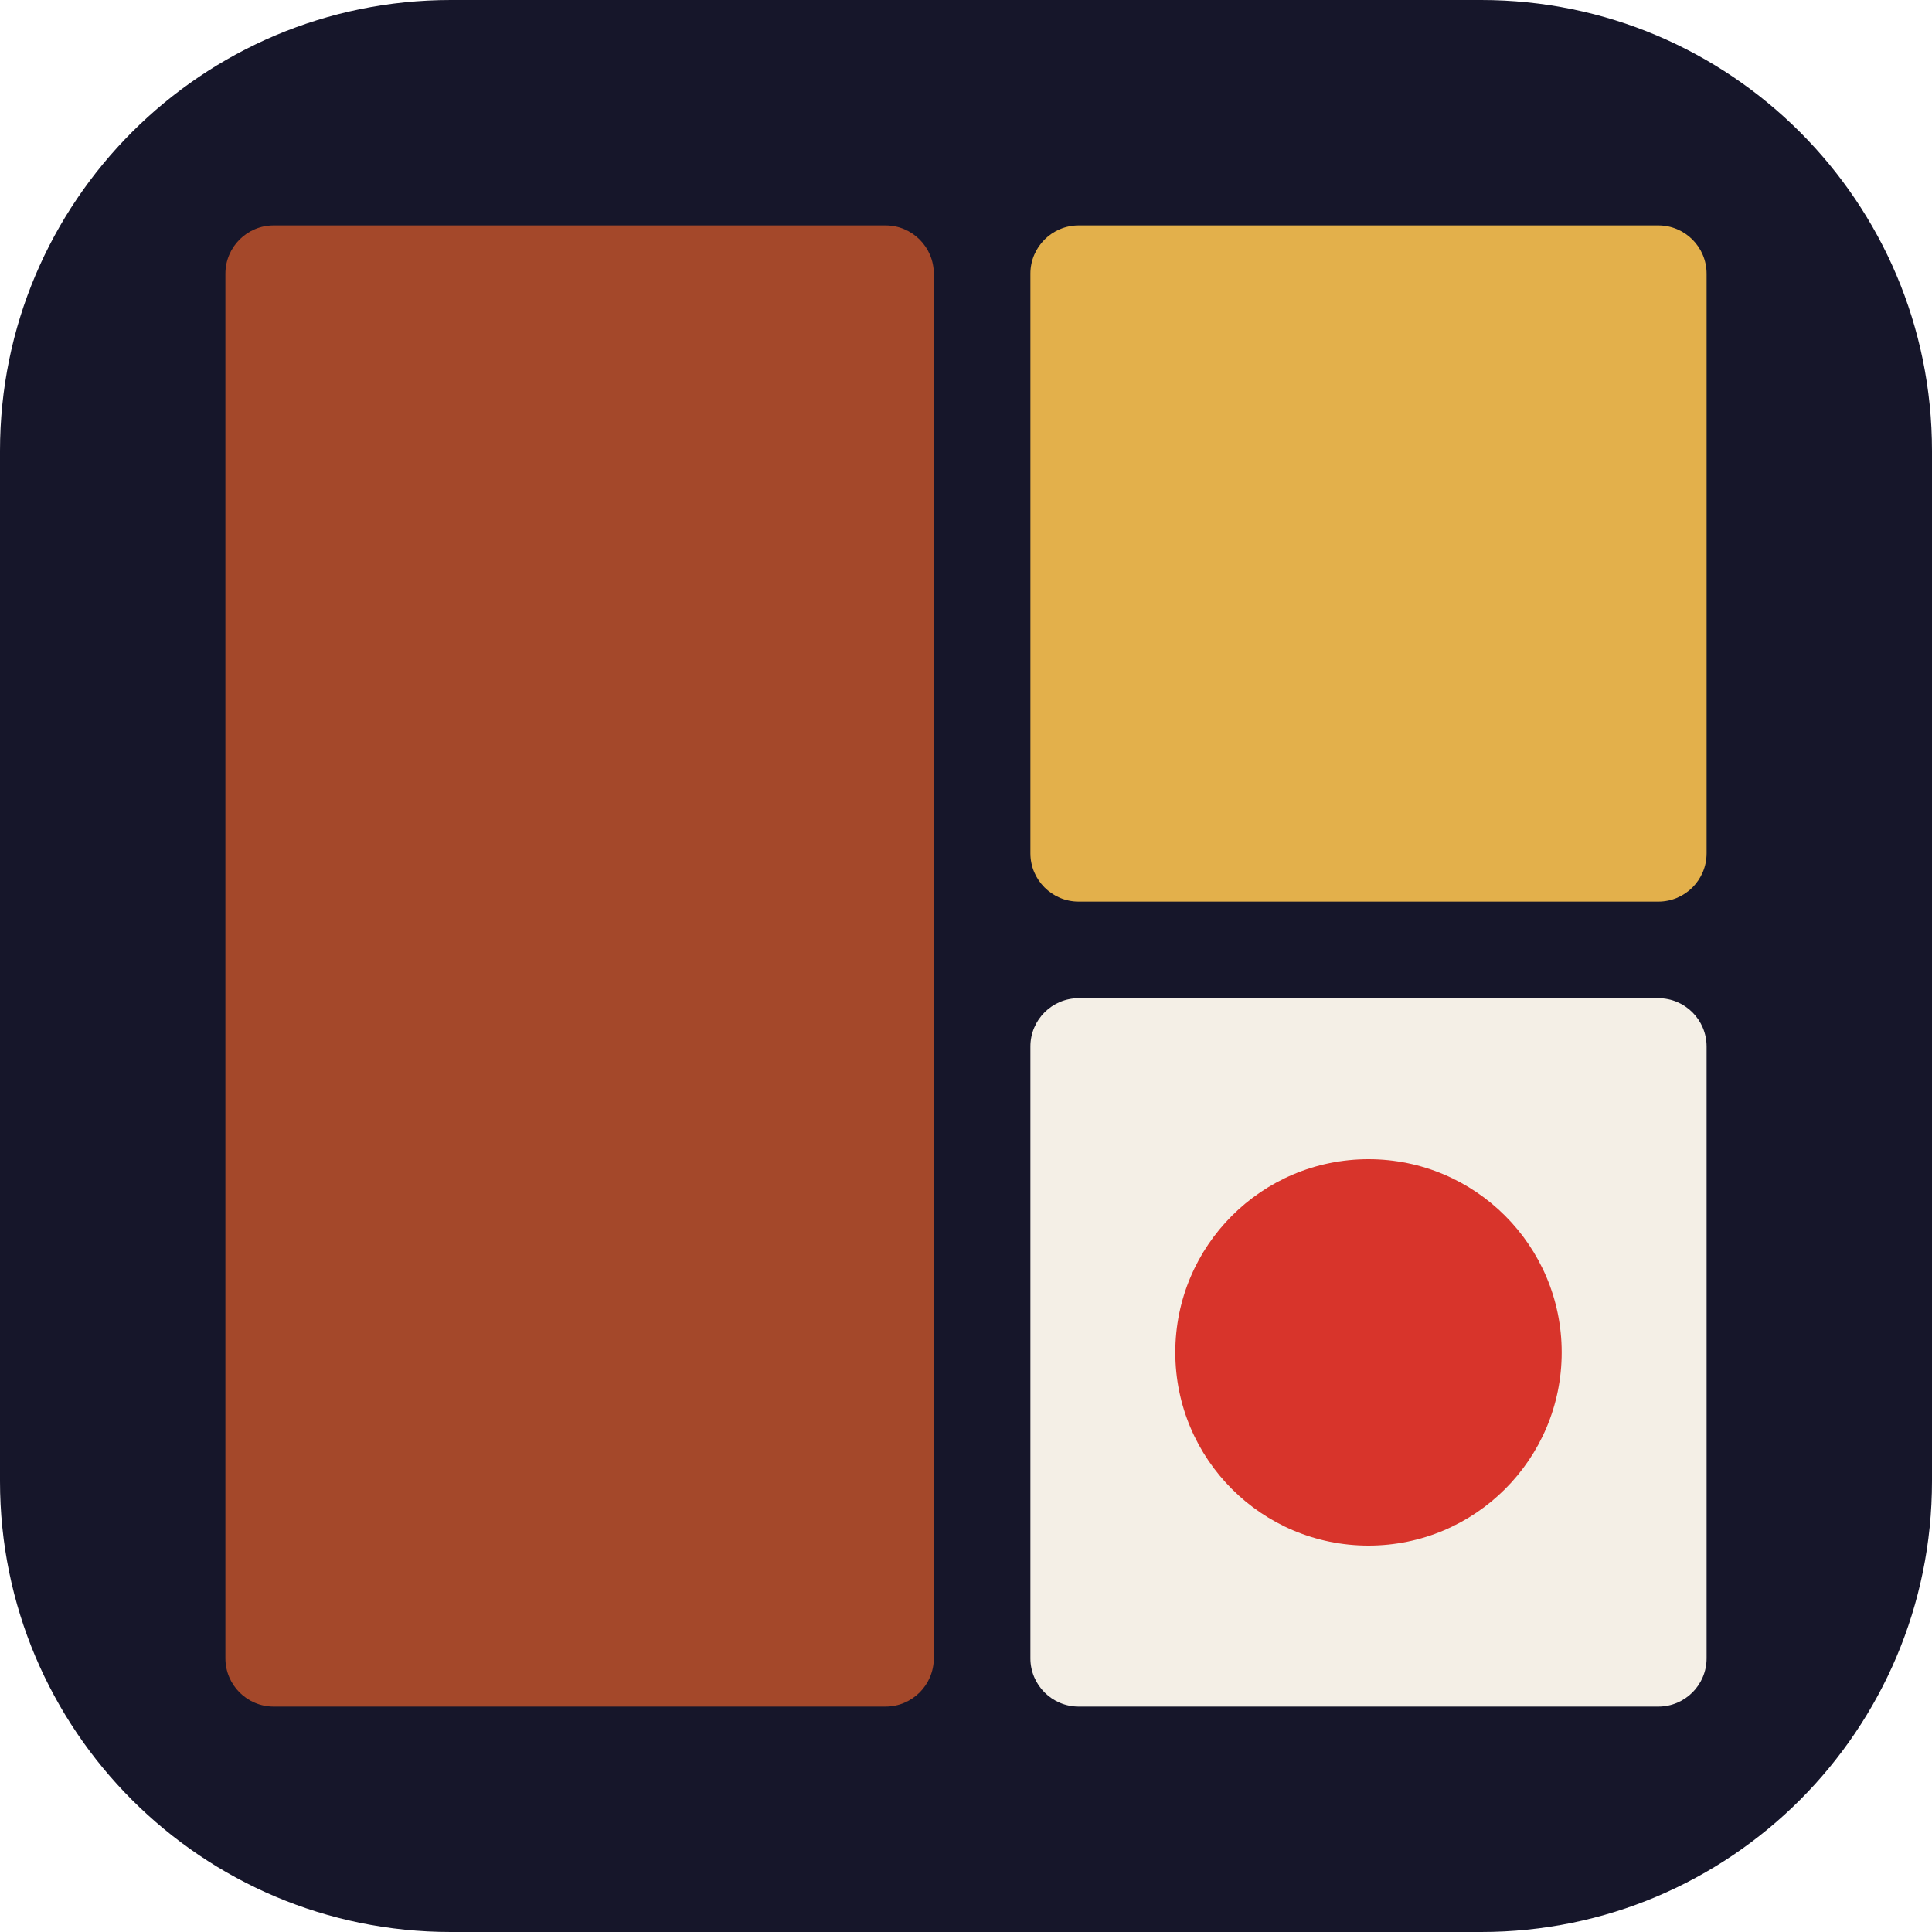
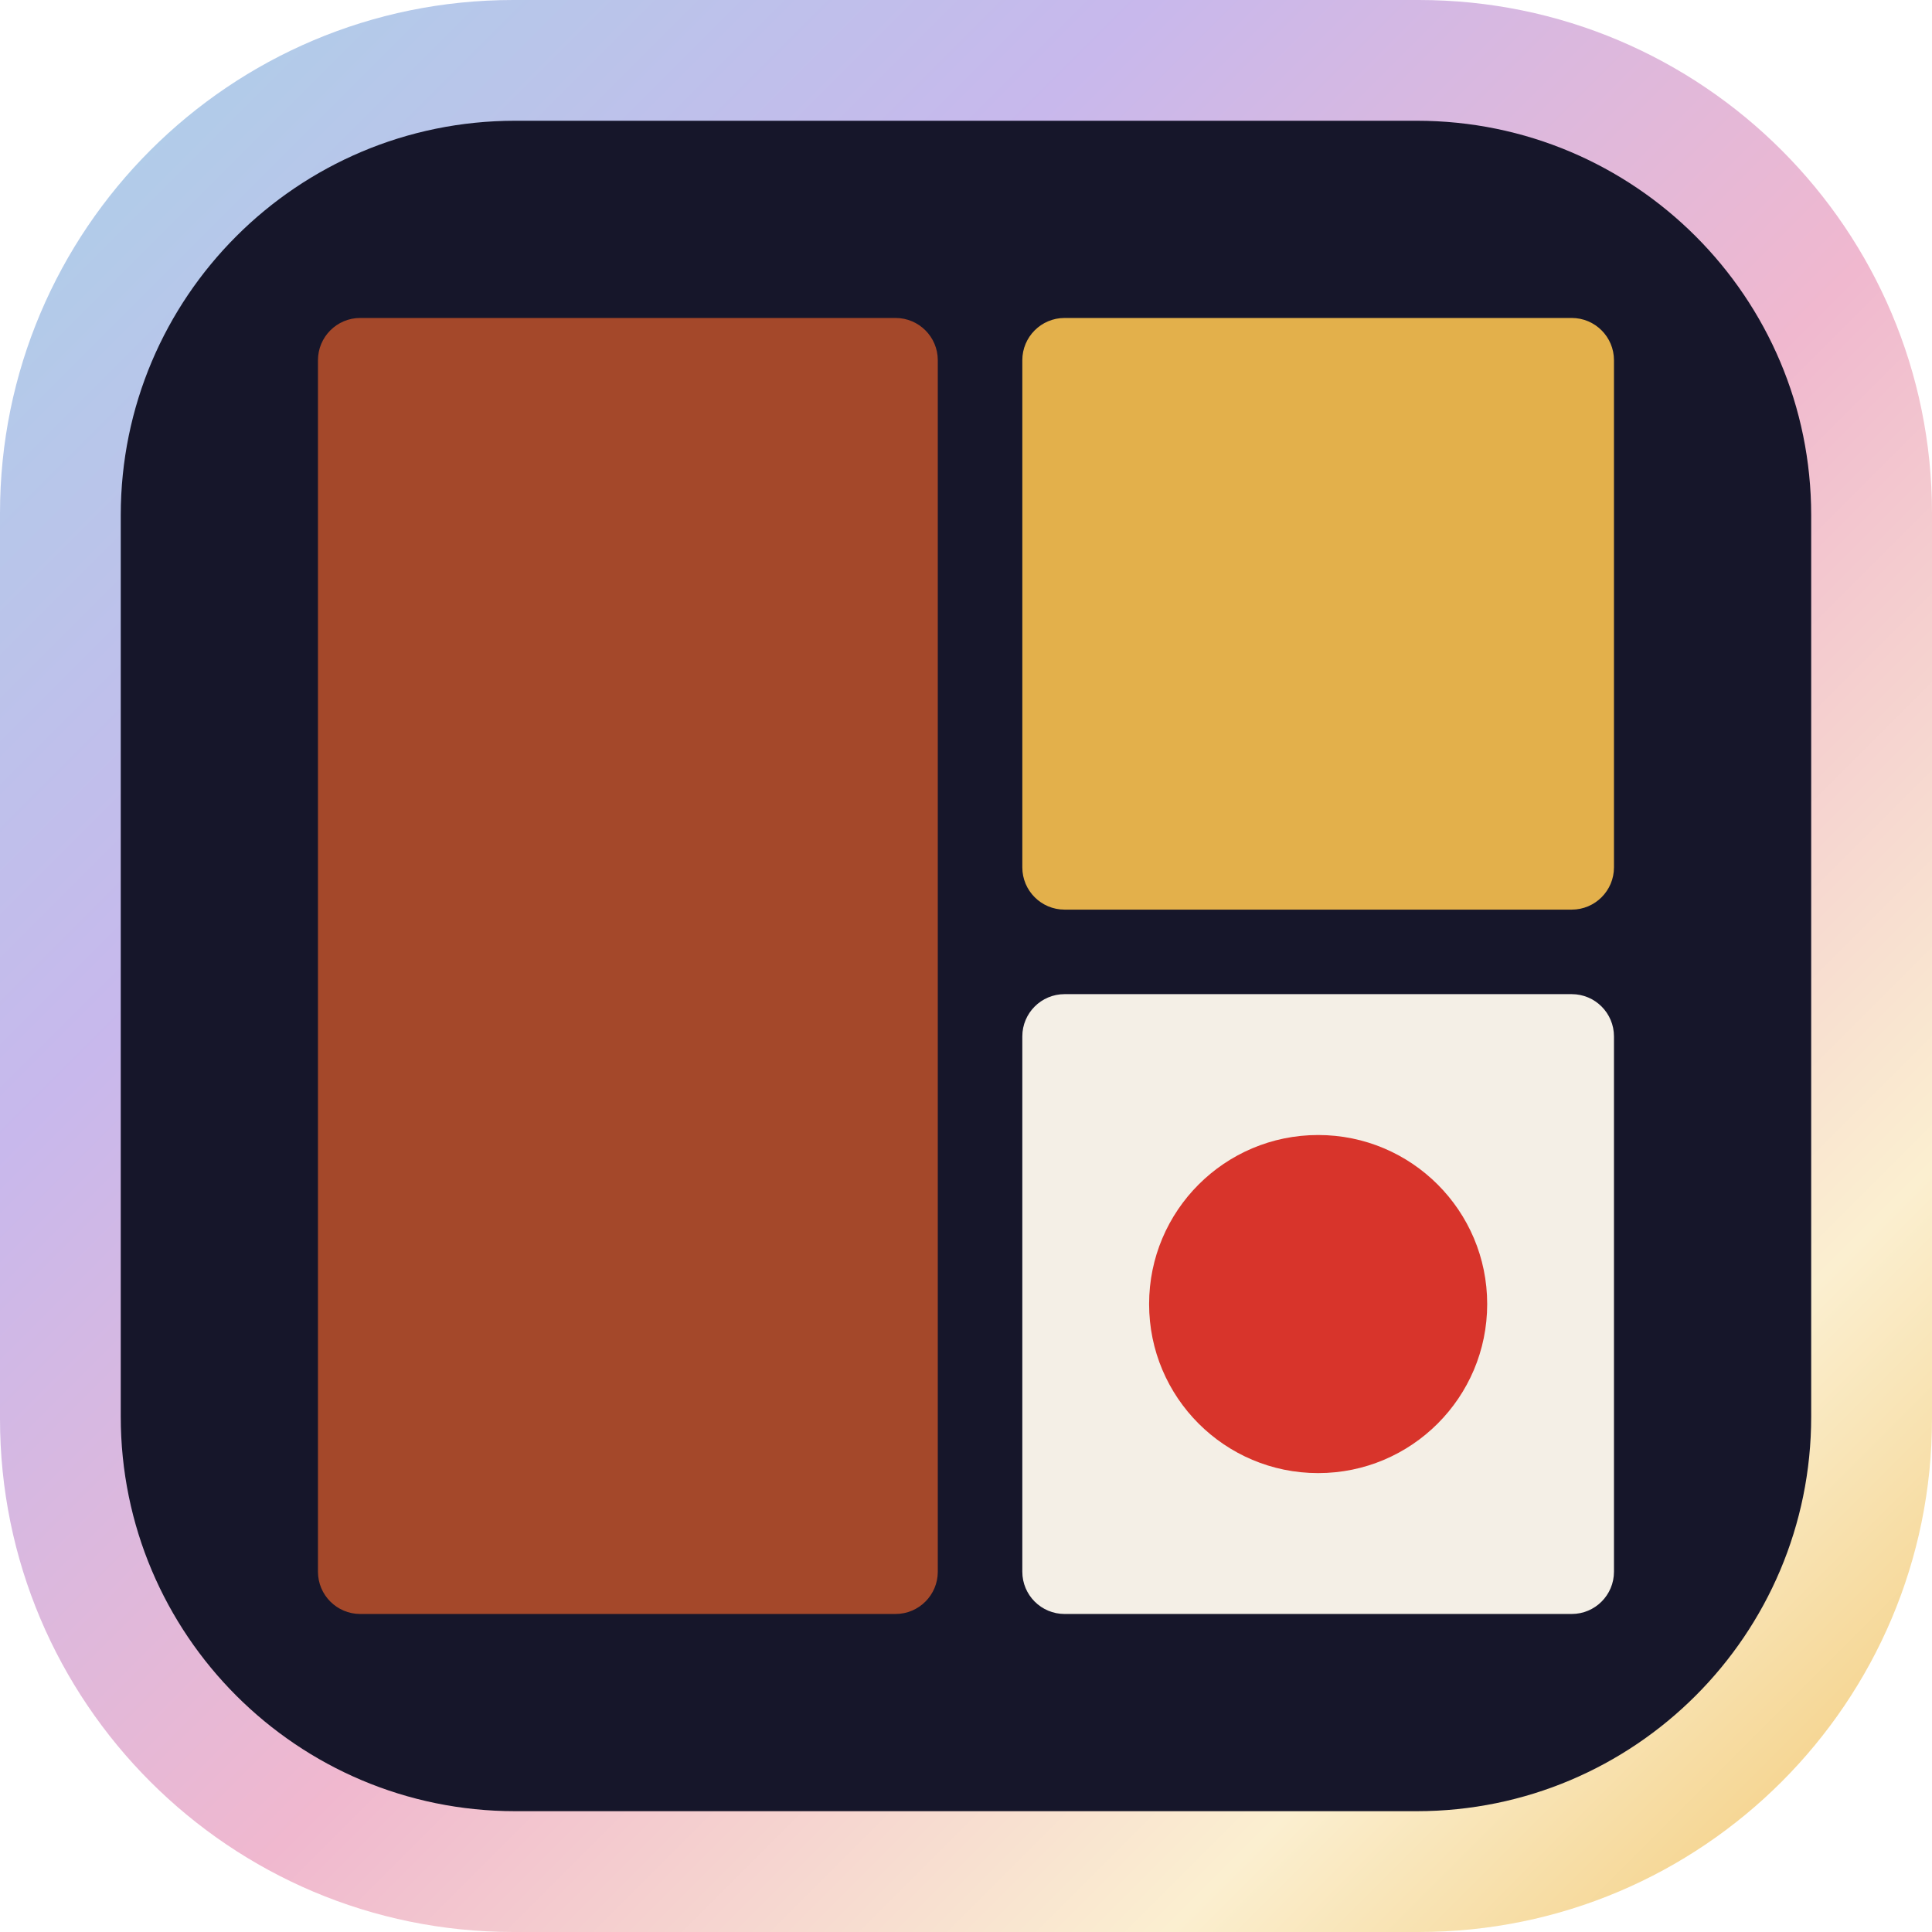
- <svg xmlns="http://www.w3.org/2000/svg" width="32" height="32" viewBox="0 0 120 120">
-   <rect width="120" height="120" rx="28" fill="#16162A" />
-   <rect x="14" y="14" width="44" height="92" rx="3" fill="#A4482A" />
-   <rect x="64" y="14" width="42" height="42" rx="3" fill="#E3B04B" />
-   <rect x="64" y="62" width="42" height="44" rx="3" fill="#F4EFE6" />
-   <circle cx="85" cy="84" r="12" fill="#D8342B" />
+ <svg xmlns="http://www.w3.org/2000/svg" width="32" height="32" viewBox="0 0 128 128">
+   <defs>
+     <linearGradient id="holo" x1="0" y1="0" x2="1" y2="1">
+       <stop offset="0" stop-color="#A9D3E8" />
+       <stop offset="0.3" stop-color="#C8B8EC" />
+       <stop offset="0.55" stop-color="#F0B8CF" />
+       <stop offset="0.8" stop-color="#FBEFD0" />
+       <stop offset="1" stop-color="#F2C66D" />
+     </linearGradient>
+   </defs>
+   <rect width="128" height="128" rx="34" fill="url(#holo)" />
+   <g transform="translate(8 8) scale(0.9333)">
+     <rect width="120" height="120" rx="28" fill="#16162A" />
+     <rect x="14" y="14" width="44" height="92" rx="3" fill="#A4482A" />
+     <rect x="64" y="14" width="42" height="42" rx="3" fill="#E3B04B" />
+     <rect x="64" y="62" width="42" height="44" rx="3" fill="#F4EFE6" />
+     <circle cx="85" cy="84" r="12" fill="#D8342B" />
+   </g>
</svg>
